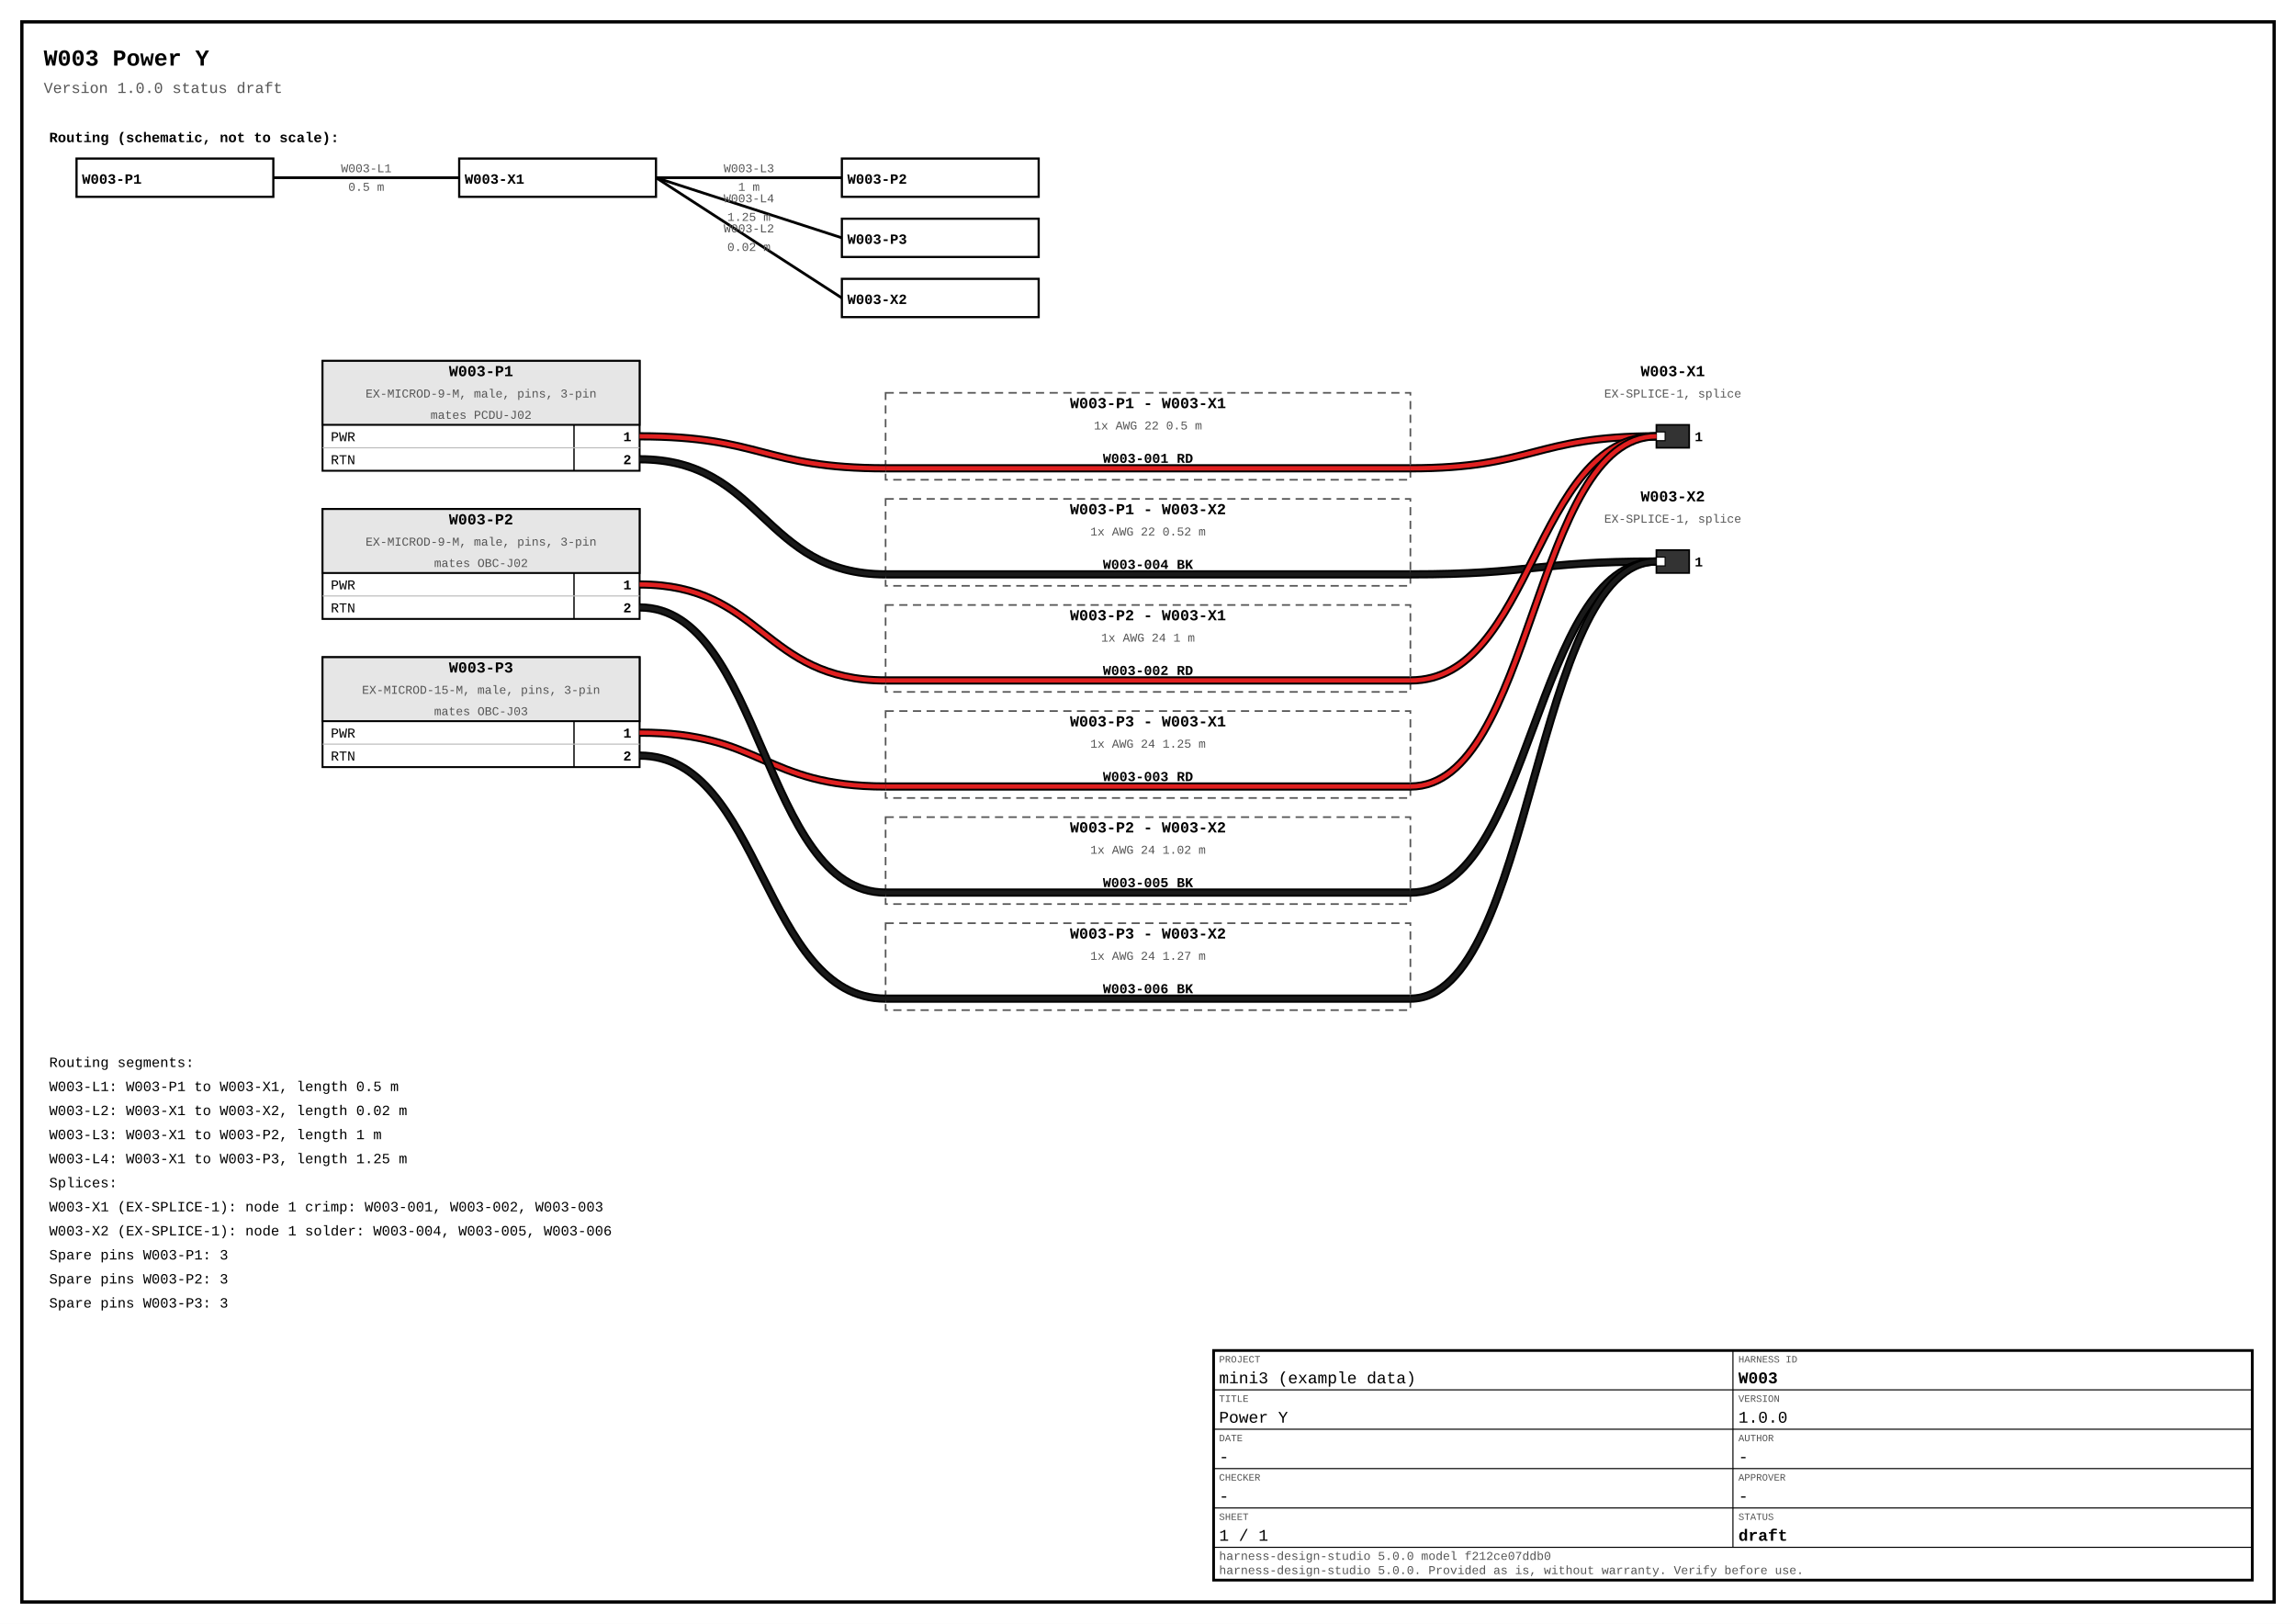
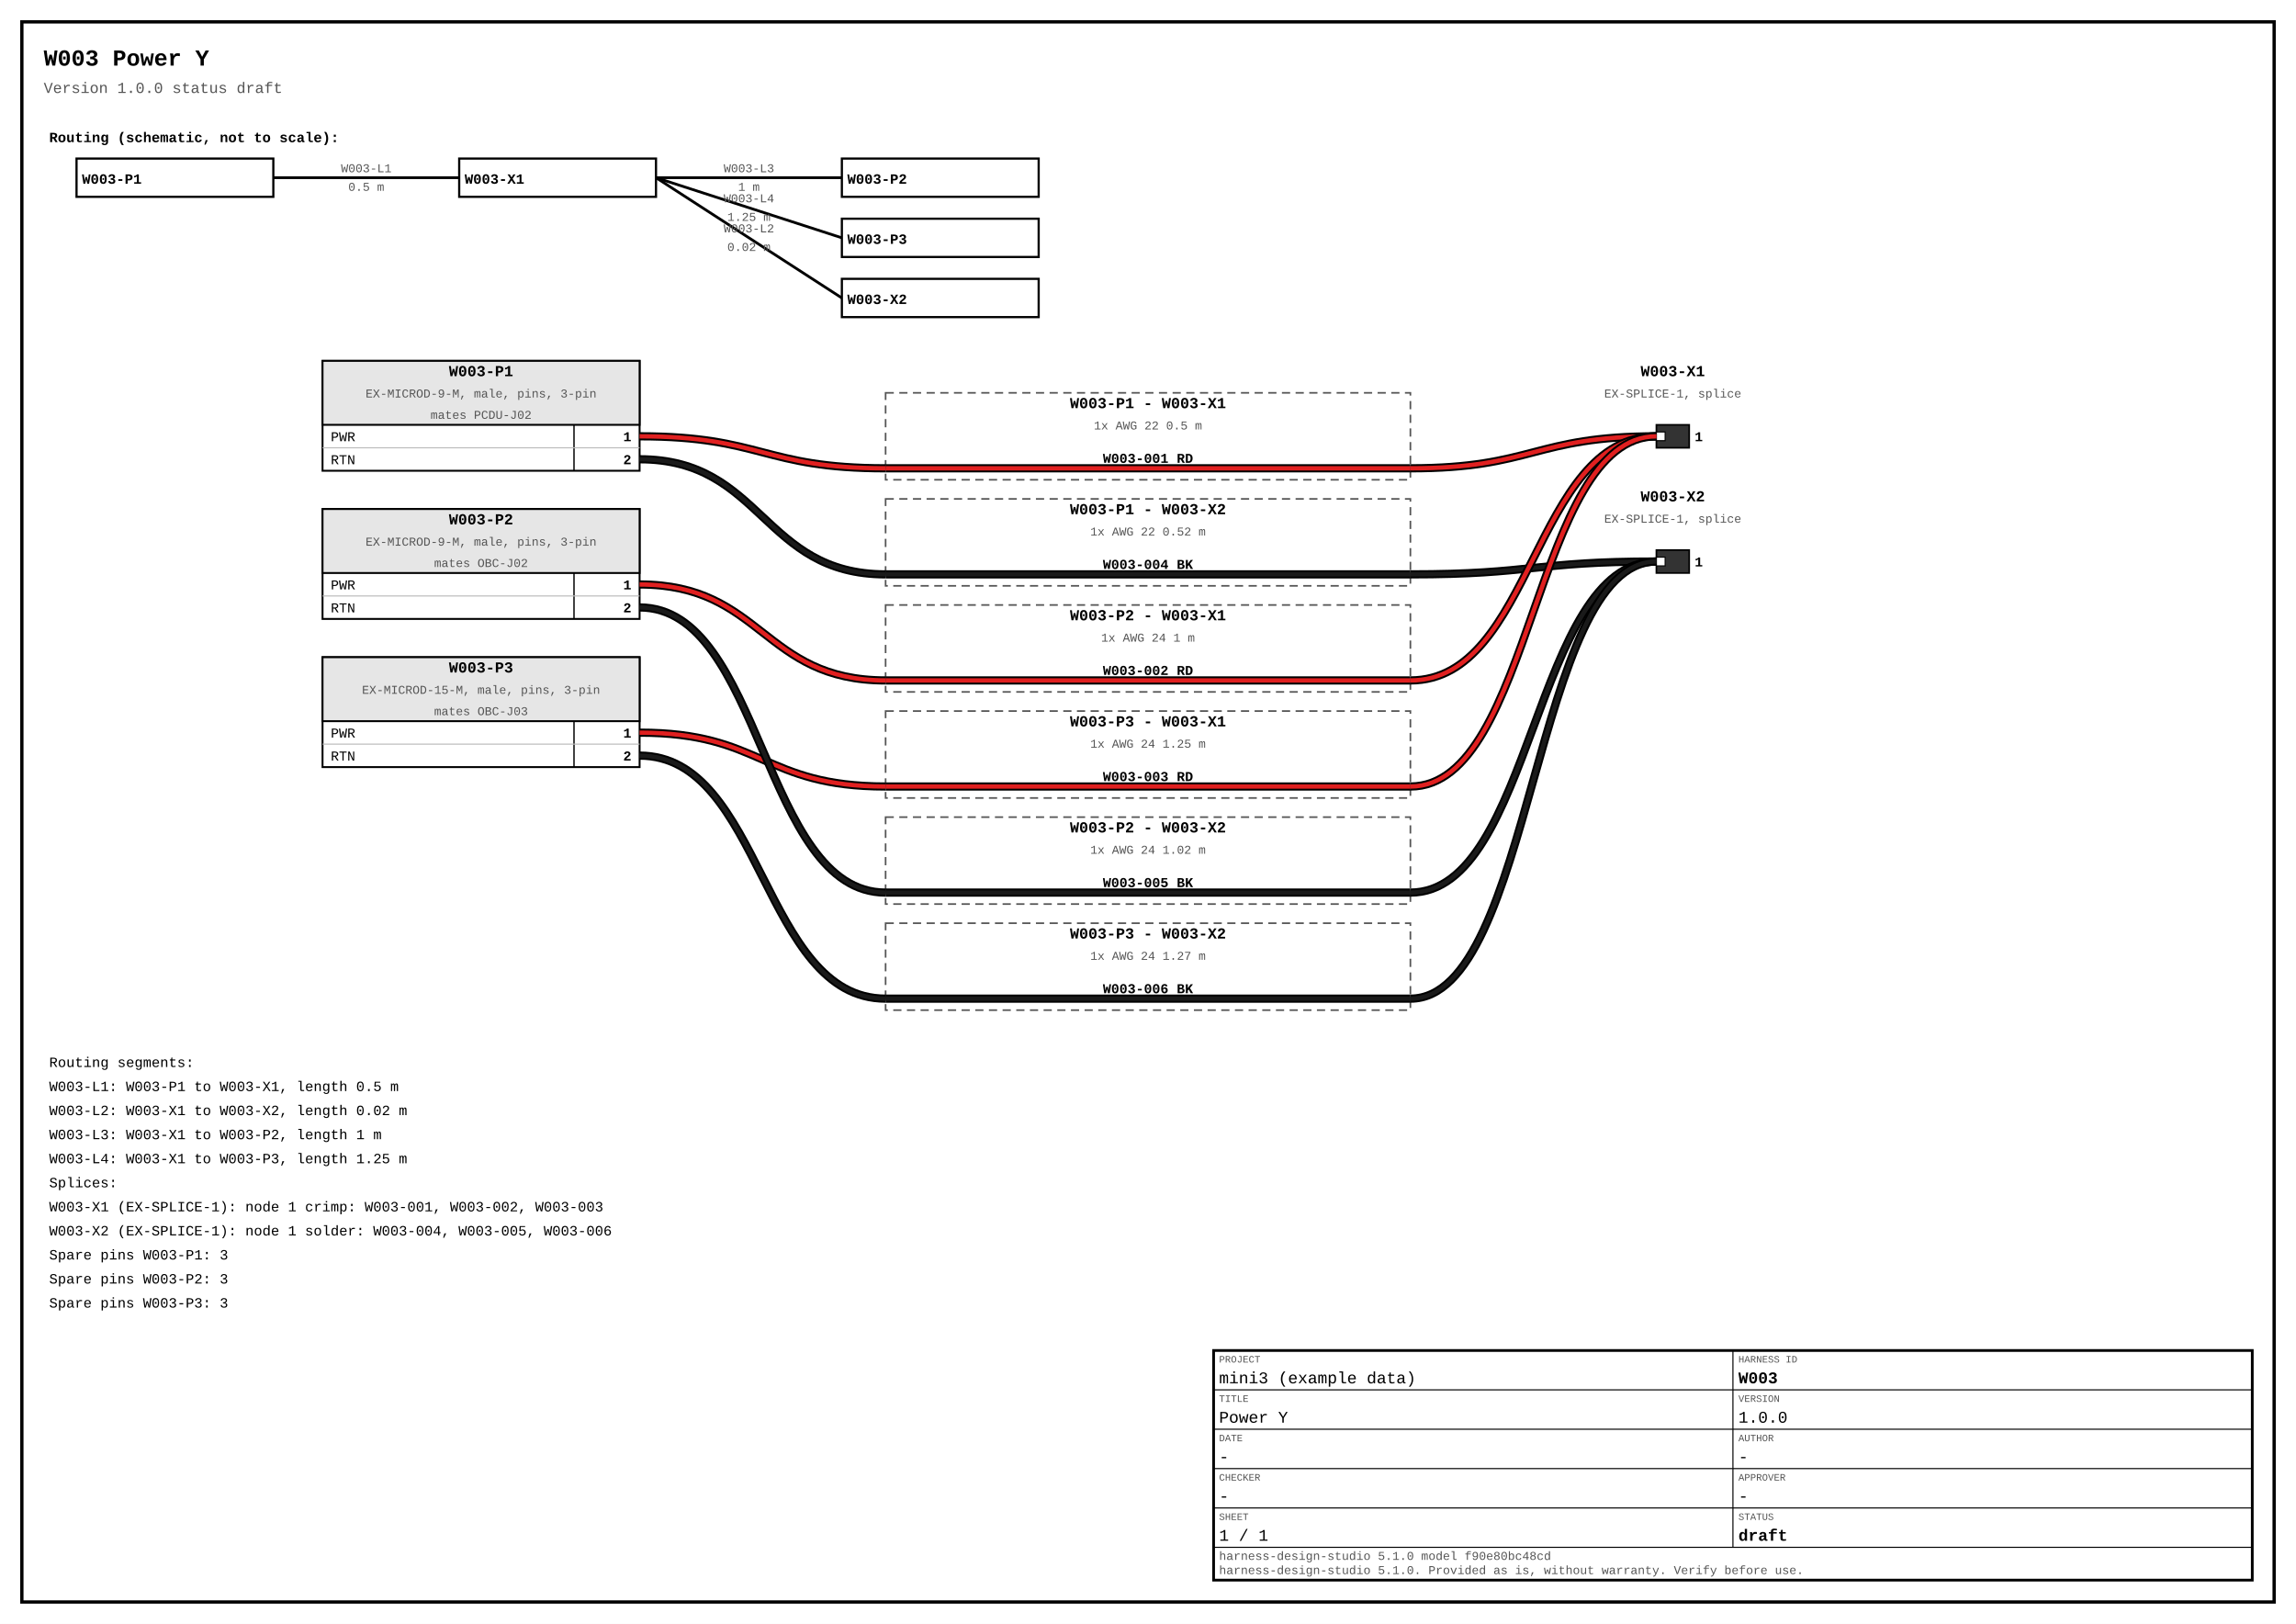
<svg xmlns="http://www.w3.org/2000/svg" width="420mm" height="297mm" viewBox="0 0 420 297" font-family="Courier New, Courier, monospace">
  <rect x="0" y="0" width="420" height="297" fill="#ffffff" />
  <rect x="4" y="4" width="412" height="289" fill="none" stroke="#000000" stroke-width="0.6" />
  <text x="8" y="12" font-size="4.2" font-weight="bold" text-anchor="start" fill="#000000">W003  Power Y</text>
  <text x="8" y="17" font-size="2.8" text-anchor="start" fill="#555555">Version 1.0.0  status draft</text>
  <text x="9" y="26" font-size="2.6" font-weight="bold" text-anchor="start" fill="#000000">Routing (schematic, not to scale):</text>
  <line x1="50" y1="32.5" x2="84" y2="32.5" stroke="#000000" stroke-width="0.5" />
  <text x="67" y="31.5" font-size="2.2" text-anchor="middle" fill="#555555">W003-L1</text>
  <text x="67" y="34.9" font-size="2.2" text-anchor="middle" fill="#555555">0.5 m</text>
  <line x1="120" y1="32.5" x2="154" y2="54.5" stroke="#000000" stroke-width="0.5" />
  <text x="137" y="42.5" font-size="2.2" text-anchor="middle" fill="#555555">W003-L2</text>
  <text x="137" y="45.9" font-size="2.2" text-anchor="middle" fill="#555555">0.02 m</text>
  <line x1="120" y1="32.5" x2="154" y2="32.5" stroke="#000000" stroke-width="0.5" />
  <text x="137" y="31.5" font-size="2.2" text-anchor="middle" fill="#555555">W003-L3</text>
  <text x="137" y="34.9" font-size="2.2" text-anchor="middle" fill="#555555">1 m</text>
  <line x1="120" y1="32.5" x2="154" y2="43.5" stroke="#000000" stroke-width="0.5" />
  <text x="137" y="37" font-size="2.2" text-anchor="middle" fill="#555555">W003-L4</text>
  <text x="137" y="40.4" font-size="2.2" text-anchor="middle" fill="#555555">1.25 m</text>
  <rect x="14" y="29" width="36" height="7" fill="#ffffff" stroke="#000000" stroke-width="0.4" />
  <text x="15" y="33.6" font-size="2.6" font-weight="bold" text-anchor="start" fill="#000000">W003-P1</text>
  <rect x="84" y="29" width="36" height="7" fill="#ffffff" stroke="#000000" stroke-width="0.4" />
  <text x="85" y="33.6" font-size="2.6" font-weight="bold" text-anchor="start" fill="#000000">W003-X1</text>
  <rect x="154" y="29" width="36" height="7" fill="#ffffff" stroke="#000000" stroke-width="0.4" />
  <text x="155" y="33.6" font-size="2.6" font-weight="bold" text-anchor="start" fill="#000000">W003-P2</text>
  <rect x="154" y="40" width="36" height="7" fill="#ffffff" stroke="#000000" stroke-width="0.4" />
  <text x="155" y="44.6" font-size="2.6" font-weight="bold" text-anchor="start" fill="#000000">W003-P3</text>
  <rect x="154" y="51" width="36" height="7" fill="#ffffff" stroke="#000000" stroke-width="0.4" />
  <text x="155" y="55.6" font-size="2.6" font-weight="bold" text-anchor="start" fill="#000000">W003-X2</text>
  <rect x="59" y="66" width="58" height="20.1" fill="#ffffff" stroke="#000000" stroke-width="0.35" />
  <rect x="59" y="66" width="58" height="11.7" fill="#e6e6e6" stroke="#000000" stroke-width="0.35" />
  <text x="88" y="68.8" font-size="2.8" font-weight="bold" text-anchor="middle" fill="#000000">W003-P1</text>
  <text x="88" y="72.7" font-size="2.2" text-anchor="middle" fill="#555555">EX-MICROD-9-M, male, pins, 3-pin</text>
  <text x="88" y="76.6" font-size="2.2" text-anchor="middle" fill="#555555">mates PCDU-J02</text>
  <line x1="105" y1="77.7" x2="105" y2="86.1" stroke="#000000" stroke-width="0.25" />
  <line x1="59" y1="81.9" x2="117" y2="81.9" stroke="#bbbbbb" stroke-width="0.2" />
  <text x="60.5" y="80.7" font-size="2.5" text-anchor="start" fill="#000000" data-ref="sig/W003-P1/1">PWR</text>
  <text x="115.5" y="80.7" font-size="2.5" font-weight="bold" text-anchor="end" fill="#000000" data-ref="pin/W003-P1/1">1</text>
  <text x="60.5" y="84.9" font-size="2.5" text-anchor="start" fill="#000000" data-ref="sig/W003-P1/2">RTN</text>
  <text x="115.5" y="84.9" font-size="2.5" font-weight="bold" text-anchor="end" fill="#000000" data-ref="pin/W003-P1/2">2</text>
  <text x="306" y="68.8" font-size="2.8" font-weight="bold" text-anchor="middle" fill="#000000" data-ref="splice/W003-X1">W003-X1</text>
  <text x="306" y="72.7" font-size="2.2" text-anchor="middle" fill="#555555">EX-SPLICE-1, splice</text>
  <rect x="303" y="77.7" width="6" height="4.2" fill="#333333" stroke="#000000" stroke-width="0.3" />
  <rect x="303" y="79" width="1.6" height="1.6" fill="#ffffff" stroke="#000000" stroke-width="0.2" />
  <text x="310" y="80.7" font-size="2.5" font-weight="bold" text-anchor="start" fill="#000000" data-ref="pin/W003-X1/1">1</text>
  <text x="306" y="91.7" font-size="2.8" font-weight="bold" text-anchor="middle" fill="#000000" data-ref="splice/W003-X2">W003-X2</text>
  <text x="306" y="95.6" font-size="2.2" text-anchor="middle" fill="#555555">EX-SPLICE-1, splice</text>
  <rect x="303" y="100.6" width="6" height="4.2" fill="#333333" stroke="#000000" stroke-width="0.3" />
  <rect x="303" y="101.9" width="1.6" height="1.6" fill="#ffffff" stroke="#000000" stroke-width="0.2" />
  <text x="310" y="103.6" font-size="2.5" font-weight="bold" text-anchor="start" fill="#000000" data-ref="pin/W003-X2/1">1</text>
  <rect x="59" y="93.1" width="58" height="20.1" fill="#ffffff" stroke="#000000" stroke-width="0.35" />
  <rect x="59" y="93.1" width="58" height="11.7" fill="#e6e6e6" stroke="#000000" stroke-width="0.35" />
  <text x="88" y="95.9" font-size="2.8" font-weight="bold" text-anchor="middle" fill="#000000">W003-P2</text>
  <text x="88" y="99.8" font-size="2.2" text-anchor="middle" fill="#555555">EX-MICROD-9-M, male, pins, 3-pin</text>
  <text x="88" y="103.7" font-size="2.2" text-anchor="middle" fill="#555555">mates OBC-J02</text>
  <line x1="105" y1="104.8" x2="105" y2="113.2" stroke="#000000" stroke-width="0.25" />
  <line x1="59" y1="109" x2="117" y2="109" stroke="#bbbbbb" stroke-width="0.2" />
  <text x="60.5" y="107.8" font-size="2.5" text-anchor="start" fill="#000000" data-ref="sig/W003-P2/1">PWR</text>
  <text x="115.5" y="107.8" font-size="2.5" font-weight="bold" text-anchor="end" fill="#000000" data-ref="pin/W003-P2/1">1</text>
  <text x="60.5" y="112" font-size="2.5" text-anchor="start" fill="#000000" data-ref="sig/W003-P2/2">RTN</text>
  <text x="115.5" y="112" font-size="2.5" font-weight="bold" text-anchor="end" fill="#000000" data-ref="pin/W003-P2/2">2</text>
  <rect x="59" y="120.2" width="58" height="20.1" fill="#ffffff" stroke="#000000" stroke-width="0.35" />
  <rect x="59" y="120.2" width="58" height="11.7" fill="#e6e6e6" stroke="#000000" stroke-width="0.35" />
  <text x="88" y="123" font-size="2.8" font-weight="bold" text-anchor="middle" fill="#000000">W003-P3</text>
  <text x="88" y="126.9" font-size="2.2" text-anchor="middle" fill="#555555">EX-MICROD-15-M, male, pins, 3-pin</text>
  <text x="88" y="130.8" font-size="2.2" text-anchor="middle" fill="#555555">mates OBC-J03</text>
  <line x1="105" y1="131.9" x2="105" y2="140.3" stroke="#000000" stroke-width="0.25" />
  <line x1="59" y1="136.1" x2="117" y2="136.1" stroke="#bbbbbb" stroke-width="0.2" />
  <text x="60.5" y="134.9" font-size="2.5" text-anchor="start" fill="#000000" data-ref="sig/W003-P3/1">PWR</text>
  <text x="115.5" y="134.9" font-size="2.5" font-weight="bold" text-anchor="end" fill="#000000" data-ref="pin/W003-P3/1">1</text>
  <text x="60.5" y="139.1" font-size="2.5" text-anchor="start" fill="#000000" data-ref="sig/W003-P3/2">RTN</text>
  <text x="115.5" y="139.1" font-size="2.5" font-weight="bold" text-anchor="end" fill="#000000" data-ref="pin/W003-P3/2">2</text>
  <rect x="162" y="71.85" width="96" height="15.9" fill="none" stroke="#555555" stroke-width="0.3" stroke-dasharray="1.5 1" />
  <text x="210" y="74.65" font-size="2.8" font-weight="bold" text-anchor="middle" fill="#000000">W003-P1 - W003-X1</text>
  <text x="210" y="78.55" font-size="2.2" text-anchor="middle" fill="#555555">1x  AWG 22  0.5 m</text>
  <path d="M 117 79.8 C 139.5 79.8 139.5 85.65 162 85.65" fill="none" stroke="#000000" stroke-width="1.5" />
  <line x1="162" y1="85.65" x2="258" y2="85.65" stroke="#000000" stroke-width="1.5" />
  <path d="M 258 85.65 C 280.5 85.65 280.5 79.8 303 79.8" fill="none" stroke="#000000" stroke-width="1.5" />
  <path d="M 117 79.8 C 139.5 79.8 139.5 85.65 162 85.65" fill="none" stroke="#e02020" stroke-width="0.8" />
  <line x1="162" y1="85.65" x2="258" y2="85.65" stroke="#e02020" stroke-width="0.8" />
  <path d="M 258 85.65 C 280.5 85.65 280.5 79.8 303 79.8" fill="none" stroke="#e02020" stroke-width="0.8" />
  <text x="210" y="84.65" font-size="2.5" font-weight="bold" text-anchor="middle" fill="#000000">W003-001  RD</text>
  <rect x="162" y="91.25" width="96" height="15.9" fill="none" stroke="#555555" stroke-width="0.3" stroke-dasharray="1.5 1" />
  <text x="210" y="94.05" font-size="2.8" font-weight="bold" text-anchor="middle" fill="#000000">W003-P1 - W003-X2</text>
  <text x="210" y="97.95" font-size="2.2" text-anchor="middle" fill="#555555">1x  AWG 22  0.52 m</text>
  <path d="M 117 84 C 139.5 84 139.5 105.05 162 105.05" fill="none" stroke="#000000" stroke-width="1.5" />
  <line x1="162" y1="105.05" x2="258" y2="105.05" stroke="#000000" stroke-width="1.5" />
  <path d="M 258 105.05 C 280.5 105.05 280.5 102.7 303 102.7" fill="none" stroke="#000000" stroke-width="1.5" />
  <path d="M 117 84 C 139.5 84 139.5 105.05 162 105.05" fill="none" stroke="#1a1a1a" stroke-width="0.8" />
  <line x1="162" y1="105.05" x2="258" y2="105.05" stroke="#1a1a1a" stroke-width="0.8" />
  <path d="M 258 105.05 C 280.5 105.05 280.5 102.7 303 102.7" fill="none" stroke="#1a1a1a" stroke-width="0.8" />
  <text x="210" y="104.05" font-size="2.5" font-weight="bold" text-anchor="middle" fill="#000000">W003-004  BK</text>
  <rect x="162" y="110.65" width="96" height="15.9" fill="none" stroke="#555555" stroke-width="0.3" stroke-dasharray="1.5 1" />
  <text x="210" y="113.45" font-size="2.8" font-weight="bold" text-anchor="middle" fill="#000000">W003-P2 - W003-X1</text>
  <text x="210" y="117.35" font-size="2.2" text-anchor="middle" fill="#555555">1x  AWG 24  1 m</text>
  <path d="M 117 106.9 C 139.5 106.9 139.5 124.45 162 124.45" fill="none" stroke="#000000" stroke-width="1.5" />
  <line x1="162" y1="124.45" x2="258" y2="124.45" stroke="#000000" stroke-width="1.5" />
  <path d="M 258 124.45 C 280.5 124.45 280.5 79.8 303 79.8" fill="none" stroke="#000000" stroke-width="1.5" />
  <path d="M 117 106.9 C 139.5 106.9 139.5 124.45 162 124.45" fill="none" stroke="#e02020" stroke-width="0.8" />
  <line x1="162" y1="124.45" x2="258" y2="124.45" stroke="#e02020" stroke-width="0.8" />
  <path d="M 258 124.45 C 280.5 124.45 280.5 79.8 303 79.8" fill="none" stroke="#e02020" stroke-width="0.8" />
  <text x="210" y="123.45" font-size="2.5" font-weight="bold" text-anchor="middle" fill="#000000">W003-002  RD</text>
  <rect x="162" y="130.05" width="96" height="15.9" fill="none" stroke="#555555" stroke-width="0.3" stroke-dasharray="1.5 1" />
  <text x="210" y="132.85" font-size="2.8" font-weight="bold" text-anchor="middle" fill="#000000">W003-P3 - W003-X1</text>
  <text x="210" y="136.75" font-size="2.2" text-anchor="middle" fill="#555555">1x  AWG 24  1.25 m</text>
  <path d="M 117 134 C 139.5 134 139.5 143.85 162 143.85" fill="none" stroke="#000000" stroke-width="1.5" />
  <line x1="162" y1="143.85" x2="258" y2="143.85" stroke="#000000" stroke-width="1.5" />
  <path d="M 258 143.85 C 280.5 143.85 280.5 79.8 303 79.8" fill="none" stroke="#000000" stroke-width="1.5" />
  <path d="M 117 134 C 139.5 134 139.5 143.85 162 143.85" fill="none" stroke="#e02020" stroke-width="0.8" />
  <line x1="162" y1="143.85" x2="258" y2="143.85" stroke="#e02020" stroke-width="0.8" />
  <path d="M 258 143.85 C 280.5 143.85 280.5 79.8 303 79.8" fill="none" stroke="#e02020" stroke-width="0.8" />
  <text x="210" y="142.85" font-size="2.5" font-weight="bold" text-anchor="middle" fill="#000000">W003-003  RD</text>
  <rect x="162" y="149.45" width="96" height="15.9" fill="none" stroke="#555555" stroke-width="0.3" stroke-dasharray="1.5 1" />
  <text x="210" y="152.25" font-size="2.8" font-weight="bold" text-anchor="middle" fill="#000000">W003-P2 - W003-X2</text>
  <text x="210" y="156.15" font-size="2.2" text-anchor="middle" fill="#555555">1x  AWG 24  1.02 m</text>
  <path d="M 117 111.1 C 139.5 111.1 139.5 163.25 162 163.25" fill="none" stroke="#000000" stroke-width="1.5" />
  <line x1="162" y1="163.25" x2="258" y2="163.25" stroke="#000000" stroke-width="1.5" />
  <path d="M 258 163.25 C 280.5 163.25 280.5 102.7 303 102.7" fill="none" stroke="#000000" stroke-width="1.5" />
  <path d="M 117 111.1 C 139.5 111.1 139.5 163.25 162 163.25" fill="none" stroke="#1a1a1a" stroke-width="0.8" />
  <line x1="162" y1="163.25" x2="258" y2="163.25" stroke="#1a1a1a" stroke-width="0.8" />
  <path d="M 258 163.25 C 280.5 163.25 280.5 102.7 303 102.7" fill="none" stroke="#1a1a1a" stroke-width="0.8" />
  <text x="210" y="162.25" font-size="2.5" font-weight="bold" text-anchor="middle" fill="#000000">W003-005  BK</text>
  <rect x="162" y="168.85" width="96" height="15.9" fill="none" stroke="#555555" stroke-width="0.3" stroke-dasharray="1.5 1" />
  <text x="210" y="171.65" font-size="2.8" font-weight="bold" text-anchor="middle" fill="#000000">W003-P3 - W003-X2</text>
  <text x="210" y="175.55" font-size="2.2" text-anchor="middle" fill="#555555">1x  AWG 24  1.27 m</text>
  <path d="M 117 138.2 C 139.5 138.2 139.5 182.65 162 182.65" fill="none" stroke="#000000" stroke-width="1.5" />
  <line x1="162" y1="182.65" x2="258" y2="182.65" stroke="#000000" stroke-width="1.5" />
  <path d="M 258 182.65 C 280.5 182.65 280.5 102.7 303 102.7" fill="none" stroke="#000000" stroke-width="1.5" />
  <path d="M 117 138.2 C 139.5 138.2 139.5 182.65 162 182.65" fill="none" stroke="#1a1a1a" stroke-width="0.8" />
  <line x1="162" y1="182.65" x2="258" y2="182.65" stroke="#1a1a1a" stroke-width="0.8" />
  <path d="M 258 182.65 C 280.5 182.65 280.5 102.7 303 102.7" fill="none" stroke="#1a1a1a" stroke-width="0.8" />
  <text x="210" y="181.65" font-size="2.5" font-weight="bold" text-anchor="middle" fill="#000000">W003-006  BK</text>
  <text x="9" y="195.15" font-size="2.6" text-anchor="start" fill="#000000">Routing segments:</text>
  <text x="9" y="199.55" font-size="2.6" text-anchor="start" fill="#000000">  W003-L1: W003-P1 to W003-X1, length 0.5 m</text>
  <text x="9" y="203.95" font-size="2.6" text-anchor="start" fill="#000000">  W003-L2: W003-X1 to W003-X2, length 0.02 m</text>
  <text x="9" y="208.35" font-size="2.6" text-anchor="start" fill="#000000">  W003-L3: W003-X1 to W003-P2, length 1 m</text>
  <text x="9" y="212.75" font-size="2.6" text-anchor="start" fill="#000000">  W003-L4: W003-X1 to W003-P3, length 1.25 m</text>
  <text x="9" y="217.15" font-size="2.6" text-anchor="start" fill="#000000">Splices:</text>
  <text x="9" y="221.55" font-size="2.6" text-anchor="start" fill="#000000">  W003-X1 (EX-SPLICE-1): node 1 crimp: W003-001, W003-002, W003-003</text>
  <text x="9" y="225.95" font-size="2.6" text-anchor="start" fill="#000000">  W003-X2 (EX-SPLICE-1): node 1 solder: W003-004, W003-005, W003-006</text>
  <text x="9" y="230.35" font-size="2.6" text-anchor="start" fill="#000000">Spare pins W003-P1: 3</text>
  <text x="9" y="234.75" font-size="2.6" text-anchor="start" fill="#000000">Spare pins W003-P2: 3</text>
  <text x="9" y="239.15" font-size="2.6" text-anchor="start" fill="#000000">Spare pins W003-P3: 3</text>
  <rect x="222" y="247" width="190" height="42" fill="none" stroke="#000000" stroke-width="0.5" />
  <line x1="222" y1="247" x2="317" y2="247" stroke="#000000" stroke-width="0.2" />
  <text x="223" y="249.2" font-size="1.8" text-anchor="start" fill="#555555">PROJECT</text>
  <text x="223" y="253" font-size="3" text-anchor="start" fill="#000000">mini3 (example data)</text>
  <line x1="317" y1="247" x2="412" y2="247" stroke="#000000" stroke-width="0.2" />
  <text x="318" y="249.2" font-size="1.8" text-anchor="start" fill="#555555">HARNESS ID</text>
  <text x="318" y="253" font-size="3" font-weight="bold" text-anchor="start" fill="#000000">W003</text>
  <line x1="222" y1="254.2" x2="317" y2="254.2" stroke="#000000" stroke-width="0.2" />
  <text x="223" y="256.4" font-size="1.8" text-anchor="start" fill="#555555">TITLE</text>
  <text x="223" y="260.2" font-size="3" text-anchor="start" fill="#000000">Power Y</text>
  <line x1="317" y1="254.2" x2="412" y2="254.2" stroke="#000000" stroke-width="0.2" />
  <text x="318" y="256.4" font-size="1.8" text-anchor="start" fill="#555555">VERSION</text>
  <text x="318" y="260.2" font-size="3" text-anchor="start" fill="#000000">1.0.0</text>
  <line x1="222" y1="261.4" x2="317" y2="261.4" stroke="#000000" stroke-width="0.2" />
  <text x="223" y="263.6" font-size="1.8" text-anchor="start" fill="#555555">DATE</text>
  <text x="223" y="267.4" font-size="3" text-anchor="start" fill="#000000">-</text>
  <line x1="317" y1="261.4" x2="412" y2="261.4" stroke="#000000" stroke-width="0.2" />
  <text x="318" y="263.6" font-size="1.8" text-anchor="start" fill="#555555">AUTHOR</text>
  <text x="318" y="267.4" font-size="3" text-anchor="start" fill="#000000">-</text>
  <line x1="222" y1="268.6" x2="317" y2="268.6" stroke="#000000" stroke-width="0.2" />
  <text x="223" y="270.8" font-size="1.8" text-anchor="start" fill="#555555">CHECKER</text>
  <text x="223" y="274.6" font-size="3" text-anchor="start" fill="#000000">-</text>
  <line x1="317" y1="268.6" x2="412" y2="268.6" stroke="#000000" stroke-width="0.2" />
  <text x="318" y="270.8" font-size="1.8" text-anchor="start" fill="#555555">APPROVER</text>
  <text x="318" y="274.6" font-size="3" text-anchor="start" fill="#000000">-</text>
  <line x1="222" y1="275.8" x2="317" y2="275.8" stroke="#000000" stroke-width="0.2" />
  <text x="223" y="278" font-size="1.8" text-anchor="start" fill="#555555">SHEET</text>
  <text x="223" y="281.8" font-size="3" text-anchor="start" fill="#000000">1 / 1</text>
  <line x1="317" y1="275.8" x2="412" y2="275.8" stroke="#000000" stroke-width="0.2" />
  <text x="318" y="278" font-size="1.8" text-anchor="start" fill="#555555">STATUS</text>
  <text x="318" y="281.8" font-size="3" font-weight="bold" text-anchor="start" fill="#000000">draft</text>
  <line x1="317" y1="247" x2="317" y2="283" stroke="#000000" stroke-width="0.2" />
  <line x1="222" y1="283" x2="412" y2="283" stroke="#000000" stroke-width="0.2" />
-   <text x="223" y="285.3" font-size="2.2" text-anchor="start" fill="#555555">harness-design-studio 5.0.0 model f212ce07ddb0</text>
-   <text x="223" y="287.9" font-size="2.2" text-anchor="start" fill="#555555">harness-design-studio 5.0.0. Provided as is, without warranty. Verify before use.</text>
+   <text x="223" y="285.3" font-size="2.2" text-anchor="start" fill="#555555">harness-design-studio 5.1.0 model f90e80bc48cd</text>
+   <text x="223" y="287.9" font-size="2.2" text-anchor="start" fill="#555555">harness-design-studio 5.1.0. Provided as is, without warranty. Verify before use.</text>
</svg>
